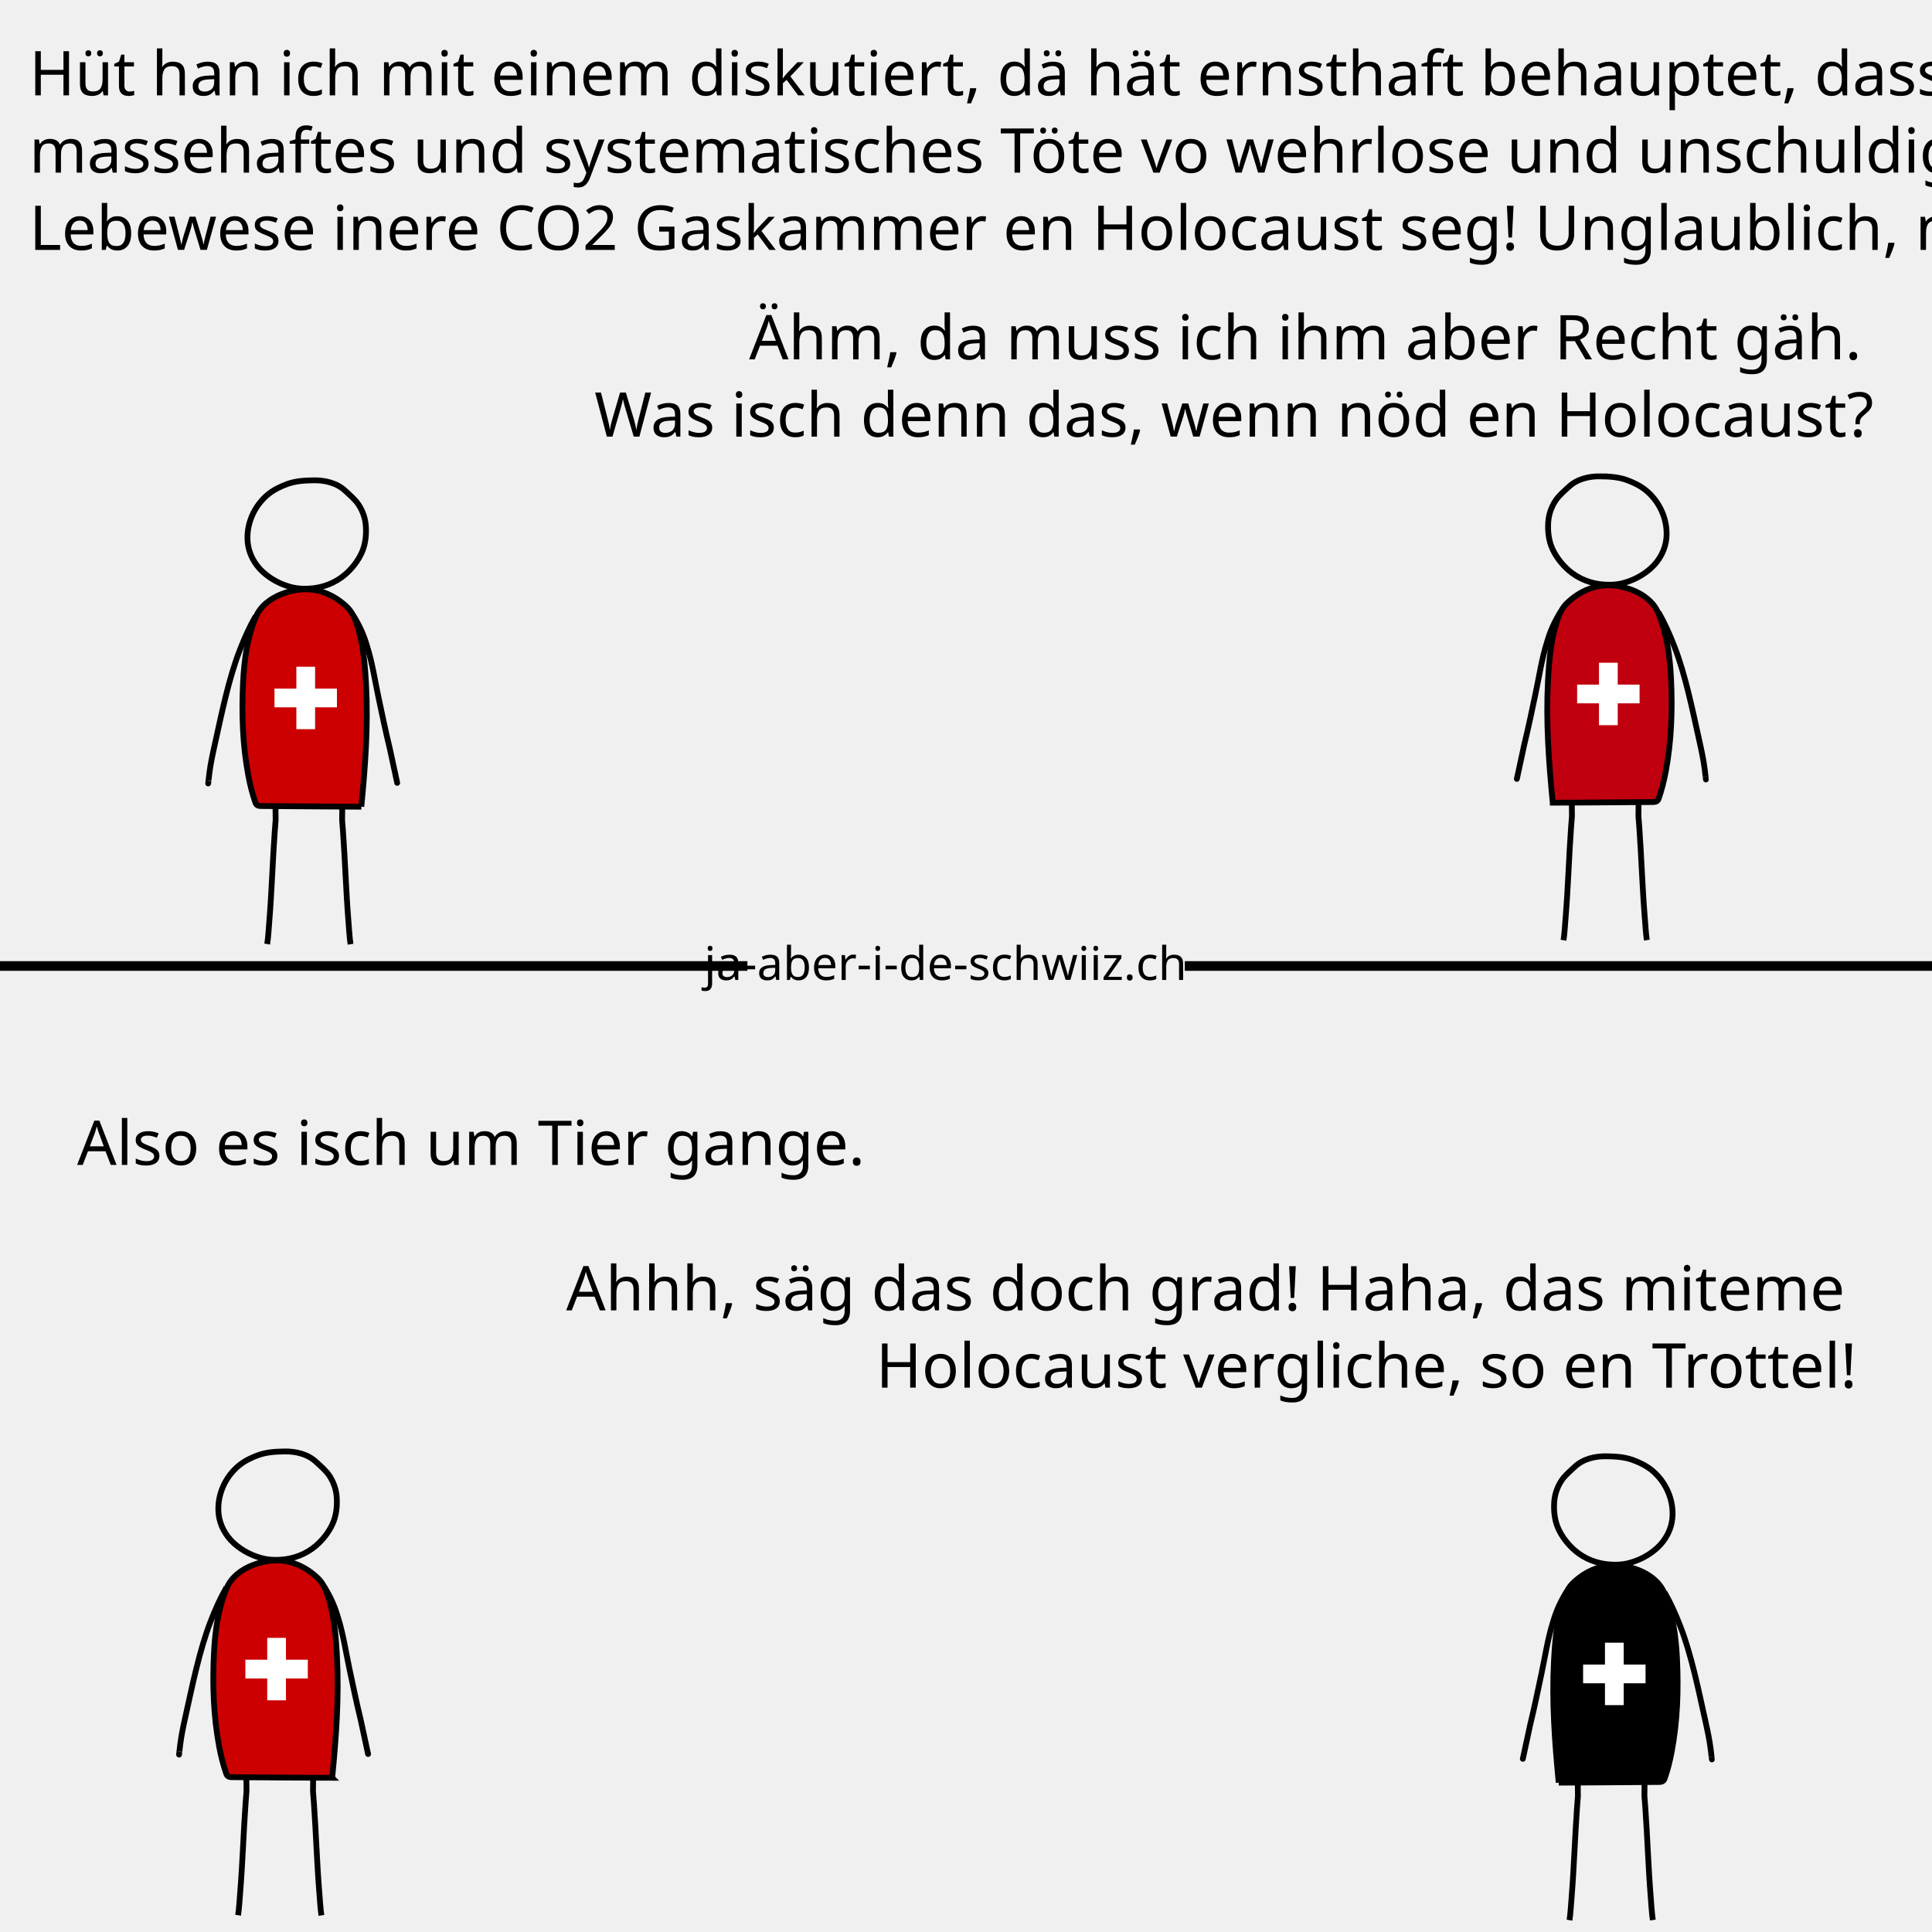
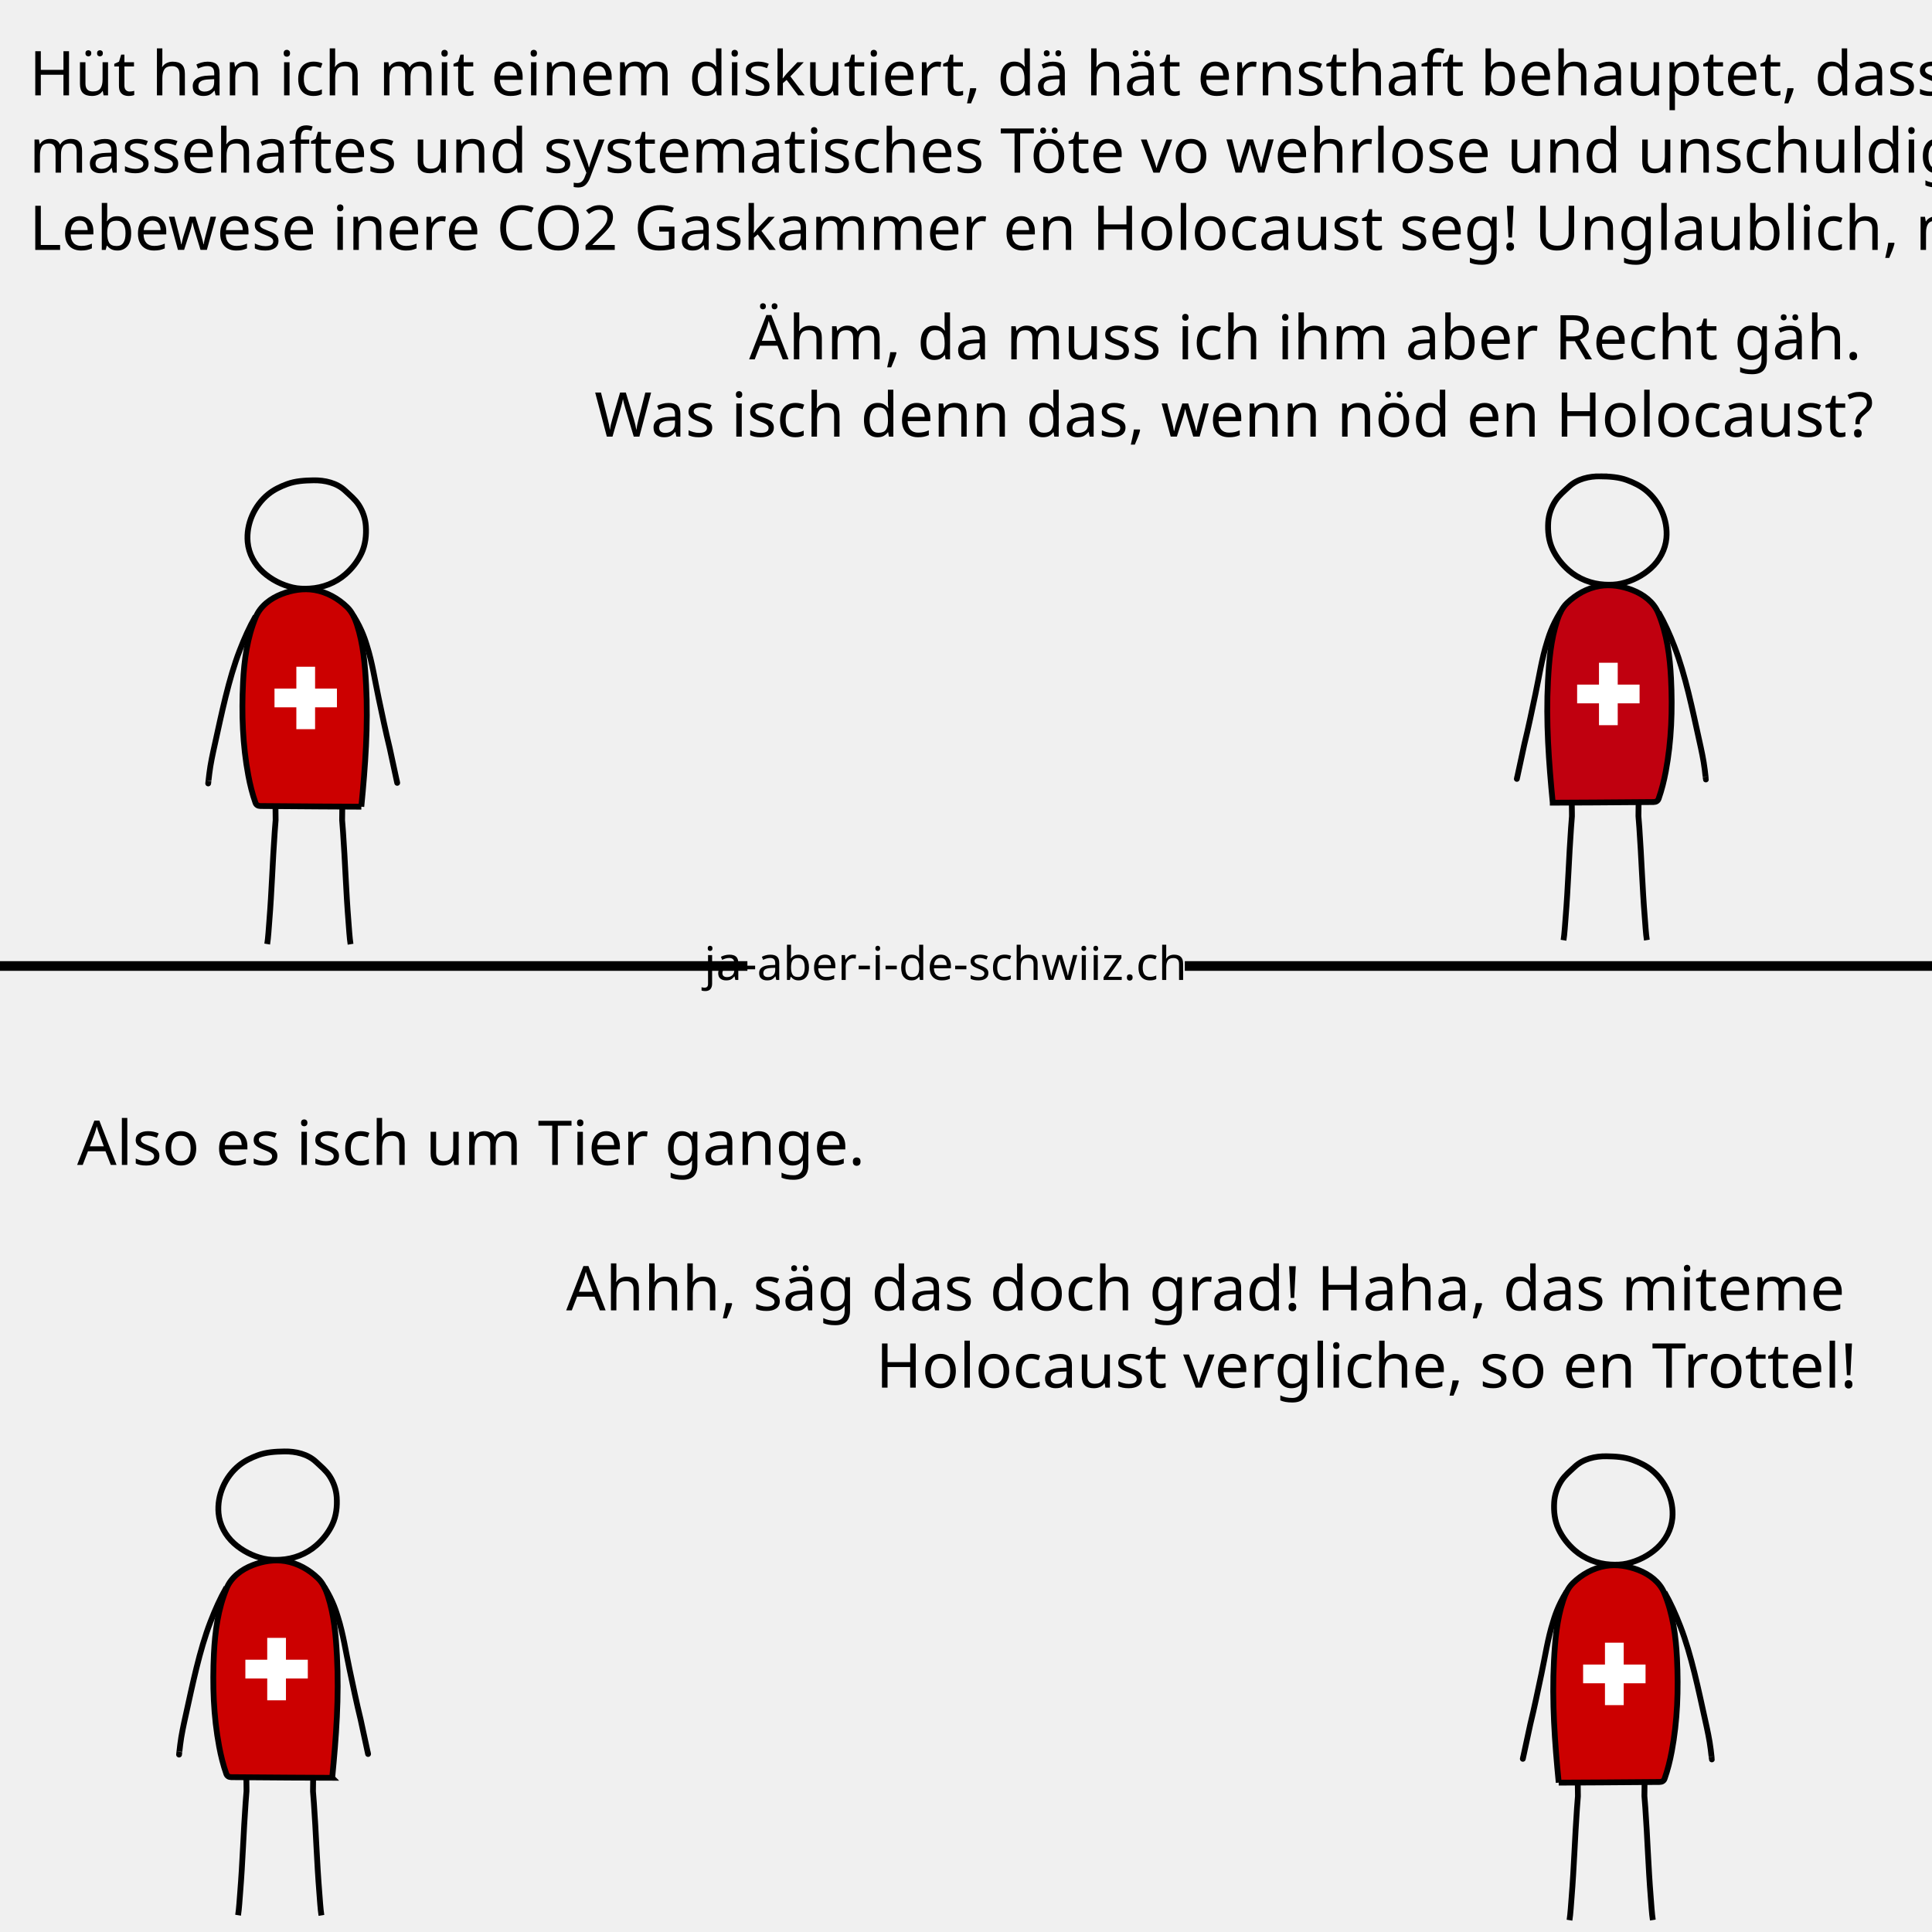
<svg xmlns="http://www.w3.org/2000/svg" width="1e3" height="1e3" version="1.1" viewBox="0 0 1e3 1e3" id="svg90">
  <text xml:space="preserve" x="15.144" y="49.362" id="text1159-3" style="font-family:'MJ Handwriting'">
    <tspan x="15.144" y="49.362" style="font-size:32px" id="tspan18338">Hüt han ich mit einem diskutiert, dä hät ernsthaft behauptet, dass</tspan>
    <tspan x="15.144" y="89.362" style="font-size:32px" id="tspan23304">massehaftes und systematisches Töte vo wehrlose und unschuldige</tspan>
    <tspan x="15.144" y="129.362" style="font-size:32px" id="tspan27667">Lebewese inere CO2 Gaskammer en Holocaust seg! Unglaublich, nöd?</tspan>
  </text>
  <defs id="defs94">
    </defs>
  <style id="style2">text { 
    font-family:'MJ Handwriting';
}</style>
  <g transform="translate(-119.3746,515.7002)" id="g24">
    <g stroke="#000000" stroke-width="3" id="g20">
      <path d="m 266.56,235.57 c -4.601,0.072 -9.322,0.347 -13.651,1.946 -3.473,1.283 -6.865,2.905 -9.761,5.258 -7.249,5.891 -11.497,15.402 -10.66,24.778 0.532,5.956 3.554,11.535 7.973,15.533 4.34,3.928 9.74,6.66 15.405,7.97 2.842,0.657 5.796,0.714 8.696,0.551 6.747,-0.378 13.394,-2.919 18.5,-7.382 3.469,-3.032 6.385,-6.75 8.338,-10.918 2.038,-4.348 2.569,-9.278 2.257,-14.033 -0.256,-3.909 -1.56,-7.712 -3.7,-10.998 -1.845,-2.833 -4.5,-4.981 -6.957,-7.289 -4.372,-4.107 -10.598,-5.519 -16.442,-5.417 z" fill="none" id="path6" />
      <path d="m 291.32,404.5 c 2.051,-20.927 3.583,-41.997 2.461,-63.015 -0.564,-10.562 -1.449,-21.267 -4.773,-31.368 -1.074,-3.263 -2.539,-6.476 -5.046,-8.916 -4.619,-4.494 -10.554,-7.806 -16.91,-8.869 -5.706,-0.955 -11.635,0.028 -16.978,2.115 -5.64,2.203 -10.984,6.125 -13.379,11.887 -4.462,10.733 -6.031,22.425 -6.596,33.949 -0.787,16.048 -0.252,32.255 2.723,48.046 0.9,4.776 2.067,9.513 3.694,14.126 0.392,1.111 1.328,1.694 2.555,1.702 17.417,0.115 46.349,0.38 52.25,0.344 3.3e-4,0 -6e-4,-8e-4 -6e-4,-8e-4 z" fill="#cc0000" id="path8" />
      <g fill="none" id="g18">
        <path d="m 246.89,404.7 c 0.091,9.775 0.24,3.927 -0.391,12.763 -1.101,15.421 -1.549,30.884 -2.8,46.299 -0.247,3.044 -0.592,8.838 -1.094,11.85" id="path10" />
        <path d="m 236.58,305.95 c -3.223,5.62 -5.771,11.352 -8.245,17.734 -5.722,14.756 -9.396,33.026 -12.83,48.483 -1.109,4.992 -2.251,10.168 -2.865,15.238 -0.164,1.353 -0.919,7.929 -0.404,3.647" id="path12" />
        <path d="m 287.2,305.6 c 4.757,7.588 6.343,13.436 7.085,15.778 2.725,8.605 4.097,18.002 5.983,26.828 1.949,9.12 3.528,16.931 5.742,25.994 0.279,1.143 5.133,23.973 3.647,16.735" id="path14" />
        <path d="m 281.46,404.78 c -0.091,9.775 -0.24,3.927 0.391,12.763 1.101,15.421 1.549,30.884 2.8,46.299 0.247,3.044 0.592,8.838 1.094,11.85" id="path16" />
      </g>
    </g>
    <path class="nostroke" d="m 257.69,332.06 h 9.696 v 11.312 h 11.312 v 9.696 h -11.312 v 11.312 H 257.69 v -11.312 h -11.312 v -9.696 h 11.312 z" fill="#ffffff" id="path22" />
  </g>
  <g transform="translate(309.1046,7.88521)" id="g24-8-5" />
  <text xml:space="preserve" x="979.15" y="186.012" id="text1159" style="text-align:end;text-anchor:end">
    <tspan x="979.15" y="186.012" style="font-size:32px;text-align:end;text-anchor:end" id="tspan916">Ähm, da muss ich ihm aber Recht gäh.</tspan>
    <tspan x="979.15" y="226.012" style="font-size:32px;text-align:end;text-anchor:end" id="tspan2928">Was isch denn das, wenn nöd en Holocaust?</tspan>
  </text>
  <g transform="matrix(-1,0,0,1,1098.112,518.1945)" id="g24-6">
    <g stroke="#000000" stroke-width="3" id="g20-8">
      <path d="m 266.56,235.57 c -4.601,0.072 -9.322,0.347 -13.651,1.946 -3.473,1.283 -6.865,2.905 -9.761,5.258 -7.249,5.891 -11.497,15.402 -10.66,24.778 0.532,5.956 3.554,11.535 7.973,15.533 4.34,3.928 9.74,6.66 15.405,7.97 2.842,0.657 5.796,0.714 8.696,0.551 6.747,-0.378 13.394,-2.919 18.5,-7.382 3.469,-3.032 6.385,-6.75 8.338,-10.918 2.038,-4.348 2.569,-9.278 2.257,-14.033 -0.256,-3.909 -1.56,-7.712 -3.7,-10.998 -1.845,-2.833 -4.5,-4.981 -6.957,-7.289 -4.372,-4.107 -10.598,-5.519 -16.442,-5.417 z" fill="none" id="path6-9" />
-       <path d="m 291.32,404.5 c 2.051,-20.927 3.583,-41.997 2.461,-63.015 -0.564,-10.562 -1.449,-21.267 -4.773,-31.368 -1.074,-3.263 -2.539,-6.476 -5.046,-8.916 -4.619,-4.494 -10.554,-7.806 -16.91,-8.869 -5.706,-0.955 -11.635,0.028 -16.978,2.115 -5.64,2.203 -10.984,6.125 -13.379,11.887 -4.462,10.733 -6.031,22.425 -6.596,33.949 -0.787,16.048 -0.252,32.255 2.723,48.046 0.9,4.776 2.067,9.513 3.694,14.126 0.392,1.111 1.328,1.694 2.555,1.702 17.417,0.115 46.349,0.38 52.25,0.344 3.3e-4,0 -6e-4,-8e-4 -6e-4,-8e-4 z" fill="#00cc00" id="path8-4" style="fill:#000000;fill-opacity:1" />
+       <path d="m 291.32,404.5 c 2.051,-20.927 3.583,-41.997 2.461,-63.015 -0.564,-10.562 -1.449,-21.267 -4.773,-31.368 -1.074,-3.263 -2.539,-6.476 -5.046,-8.916 -4.619,-4.494 -10.554,-7.806 -16.91,-8.869 -5.706,-0.955 -11.635,0.028 -16.978,2.115 -5.64,2.203 -10.984,6.125 -13.379,11.887 -4.462,10.733 -6.031,22.425 -6.596,33.949 -0.787,16.048 -0.252,32.255 2.723,48.046 0.9,4.776 2.067,9.513 3.694,14.126 0.392,1.111 1.328,1.694 2.555,1.702 17.417,0.115 46.349,0.38 52.25,0.344 3.3e-4,0 -6e-4,-8e-4 -6e-4,-8e-4 z" fill="#00cc00" id="path8-4" style="fill:#cc0000;fill-opacity:1" />
      <g fill="none" id="g18-6">
        <path d="m 246.89,404.7 c 0.091,9.775 0.24,3.927 -0.391,12.763 -1.101,15.421 -1.549,30.884 -2.8,46.299 -0.247,3.044 -0.592,8.838 -1.094,11.85" id="path10-7" />
        <path d="m 236.58,305.95 c -3.223,5.62 -5.771,11.352 -8.245,17.734 -5.722,14.756 -9.396,33.026 -12.83,48.483 -1.109,4.992 -2.251,10.168 -2.865,15.238 -0.164,1.353 -0.919,7.929 -0.404,3.647" id="path12-7" />
        <path d="m 287.2,305.6 c 4.757,7.588 6.343,13.436 7.085,15.778 2.725,8.605 4.097,18.002 5.983,26.828 1.949,9.12 3.528,16.931 5.742,25.994 0.279,1.143 5.133,23.973 3.647,16.735" id="path14-3" />
        <path d="m 281.46,404.78 c -0.091,9.775 -0.24,3.927 0.391,12.763 1.101,15.421 1.549,30.884 2.8,46.299 0.247,3.044 0.592,8.838 1.094,11.85" id="path16-0" />
      </g>
    </g>
    <path class="nostroke" d="m 257.69,332.06 h 9.696 v 11.312 h 11.312 v 9.696 h -11.312 v 11.312 H 257.69 v -11.312 h -11.312 v -9.696 h 11.312 z" fill="#ffffff" id="path22-1" />
  </g>
  <g id="g1113">
    <g fill="none" stroke="#000000" stroke-width="5px" id="g1097">
      <path d="M 0,500 H 386.849" id="path1089" />
      <path d="M 613.242,500 H 1000" id="path1091" />
    </g>
  </g>
  <text xml:space="preserve" style="font-size:24px;line-height:1.25;text-align:center;text-anchor:middle;" x="498.738" y="507.216" id="text1495">
    <tspan id="tspan1493" x="498.738" y="507.216">ja-aber-i-de-schwiiz.ch</tspan>
  </text>
  <g transform="translate(-104.2974,13.03985)" id="g24-9">
    <g stroke="#000000" stroke-width="3" id="g20-1">
      <path d="m 266.56,235.57 c -4.601,0.072 -9.322,0.347 -13.651,1.946 -3.473,1.283 -6.865,2.905 -9.761,5.258 -7.249,5.891 -11.497,15.402 -10.66,24.778 0.532,5.956 3.554,11.535 7.973,15.533 4.34,3.928 9.74,6.66 15.405,7.97 2.842,0.657 5.796,0.714 8.696,0.551 6.747,-0.378 13.394,-2.919 18.5,-7.382 3.469,-3.032 6.385,-6.75 8.338,-10.918 2.038,-4.348 2.569,-9.278 2.257,-14.033 -0.256,-3.909 -1.56,-7.712 -3.7,-10.998 -1.845,-2.833 -4.5,-4.981 -6.957,-7.289 -4.372,-4.107 -10.598,-5.519 -16.442,-5.417 z" fill="none" id="path6-91" />
      <path d="m 291.32,404.5 c 2.051,-20.927 3.583,-41.997 2.461,-63.015 -0.564,-10.562 -1.449,-21.267 -4.773,-31.368 -1.074,-3.263 -2.539,-6.476 -5.046,-8.916 -4.619,-4.494 -10.554,-7.806 -16.91,-8.869 -5.706,-0.955 -11.635,0.028 -16.978,2.115 -5.64,2.203 -10.984,6.125 -13.379,11.887 -4.462,10.733 -6.031,22.425 -6.596,33.949 -0.787,16.048 -0.252,32.255 2.723,48.046 0.9,4.776 2.067,9.513 3.694,14.126 0.392,1.111 1.328,1.694 2.555,1.702 17.417,0.115 46.349,0.38 52.25,0.344 3.3e-4,0 -6e-4,-8e-4 -6e-4,-8e-4 z" fill="#cc0000" id="path8-5" />
      <g fill="none" id="g18-9">
        <path d="m 246.89,404.7 c 0.091,9.775 0.24,3.927 -0.391,12.763 -1.101,15.421 -1.549,30.884 -2.8,46.299 -0.247,3.044 -0.592,8.838 -1.094,11.85" id="path10-72" />
        <path d="m 236.58,305.95 c -3.223,5.62 -5.771,11.352 -8.245,17.734 -5.722,14.756 -9.396,33.026 -12.83,48.483 -1.109,4.992 -2.251,10.168 -2.865,15.238 -0.164,1.353 -0.919,7.929 -0.404,3.647" id="path12-78" />
        <path d="m 287.2,305.6 c 4.757,7.588 6.343,13.436 7.085,15.778 2.725,8.605 4.097,18.002 5.983,26.828 1.949,9.12 3.528,16.931 5.742,25.994 0.279,1.143 5.133,23.973 3.647,16.735" id="path14-6" />
        <path d="m 281.46,404.78 c -0.091,9.775 -0.24,3.927 0.391,12.763 1.101,15.421 1.549,30.884 2.8,46.299 0.247,3.044 0.592,8.838 1.094,11.85" id="path16-4" />
      </g>
    </g>
    <path class="nostroke" d="m 257.69,332.06 h 9.696 v 11.312 h 11.312 v 9.696 h -11.312 v 11.312 H 257.69 v -11.312 h -11.312 v -9.696 h 11.312 z" fill="#ffffff" id="path22-6" />
  </g>
  <g transform="matrix(-1,0,0,1,1095.019,10.97799)" id="g24-6-6">
    <g stroke="#000000" stroke-width="3" id="g20-8-1">
      <path d="m 266.56,235.57 c -4.601,0.072 -9.322,0.347 -13.651,1.946 -3.473,1.283 -6.865,2.905 -9.761,5.258 -7.249,5.891 -11.497,15.402 -10.66,24.778 0.532,5.956 3.554,11.535 7.973,15.533 4.34,3.928 9.74,6.66 15.405,7.97 2.842,0.657 5.796,0.714 8.696,0.551 6.747,-0.378 13.394,-2.919 18.5,-7.382 3.469,-3.032 6.385,-6.75 8.338,-10.918 2.038,-4.348 2.569,-9.278 2.257,-14.033 -0.256,-3.909 -1.56,-7.712 -3.7,-10.998 -1.845,-2.833 -4.5,-4.981 -6.957,-7.289 -4.372,-4.107 -10.598,-5.519 -16.442,-5.417 z" fill="none" id="path6-9-5" />
      <path d="m 291.32,404.5 c 2.051,-20.927 3.583,-41.997 2.461,-63.015 -0.564,-10.562 -1.449,-21.267 -4.773,-31.368 -1.074,-3.263 -2.539,-6.476 -5.046,-8.916 -4.619,-4.494 -10.554,-7.806 -16.91,-8.869 -5.706,-0.955 -11.635,0.028 -16.978,2.115 -5.64,2.203 -10.984,6.125 -13.379,11.887 -4.462,10.733 -6.031,22.425 -6.596,33.949 -0.787,16.048 -0.252,32.255 2.723,48.046 0.9,4.776 2.067,9.513 3.694,14.126 0.392,1.111 1.328,1.694 2.555,1.702 17.417,0.115 46.349,0.38 52.25,0.344 3.3e-4,0 -6e-4,-8e-4 -6e-4,-8e-4 z" fill="#00cc00" id="path8-4-9" style="fill:#c0000f;fill-opacity:1" />
      <g fill="none" id="g18-6-7">
        <path d="m 246.89,404.7 c 0.091,9.775 0.24,3.927 -0.391,12.763 -1.101,15.421 -1.549,30.884 -2.8,46.299 -0.247,3.044 -0.592,8.838 -1.094,11.85" id="path10-7-0" />
        <path d="m 236.58,305.95 c -3.223,5.62 -5.771,11.352 -8.245,17.734 -5.722,14.756 -9.396,33.026 -12.83,48.483 -1.109,4.992 -2.251,10.168 -2.865,15.238 -0.164,1.353 -0.919,7.929 -0.404,3.647" id="path12-7-0" />
        <path d="m 287.2,305.6 c 4.757,7.588 6.343,13.436 7.085,15.778 2.725,8.605 4.097,18.002 5.983,26.828 1.949,9.12 3.528,16.931 5.742,25.994 0.279,1.143 5.133,23.973 3.647,16.735" id="path14-3-1" />
        <path d="m 281.46,404.78 c -0.091,9.775 -0.24,3.927 0.391,12.763 1.101,15.421 1.549,30.884 2.8,46.299 0.247,3.044 0.592,8.838 1.094,11.85" id="path16-0-3" />
      </g>
    </g>
    <path class="nostroke" d="m 257.69,332.06 h 9.696 v 11.312 h 11.312 v 9.696 h -11.312 v 11.312 H 257.69 v -11.312 h -11.312 v -9.696 h 11.312 z" fill="#ffffff" id="path22-1-2" />
  </g>
  <text xml:space="preserve" x="39.909" y="602.967" id="text1159-3-5" style="font-family:'MJ Handwriting'">
    <tspan x="39.909" y="602.967" style="font-size:32px" id="tspan15628">Also es isch um Tier gange.</tspan>
  </text>
  <text xml:space="preserve" x="970.515" y="678.238" id="text1159-8" style="font-family:'MJ Handwriting';text-align:end;text-anchor:end">
    <tspan x="970.515" y="678.238" style="font-size:32px;text-align:end;text-anchor:end" id="tspan4134">Ahhh, säg das doch grad! Haha, das miteme</tspan>
    <tspan x="970.515" y="718.238" style="font-size:32px;text-align:end;text-anchor:end" id="tspan4138">Holocaust vergliche, so en Trottel!</tspan>
  </text>
</svg>
